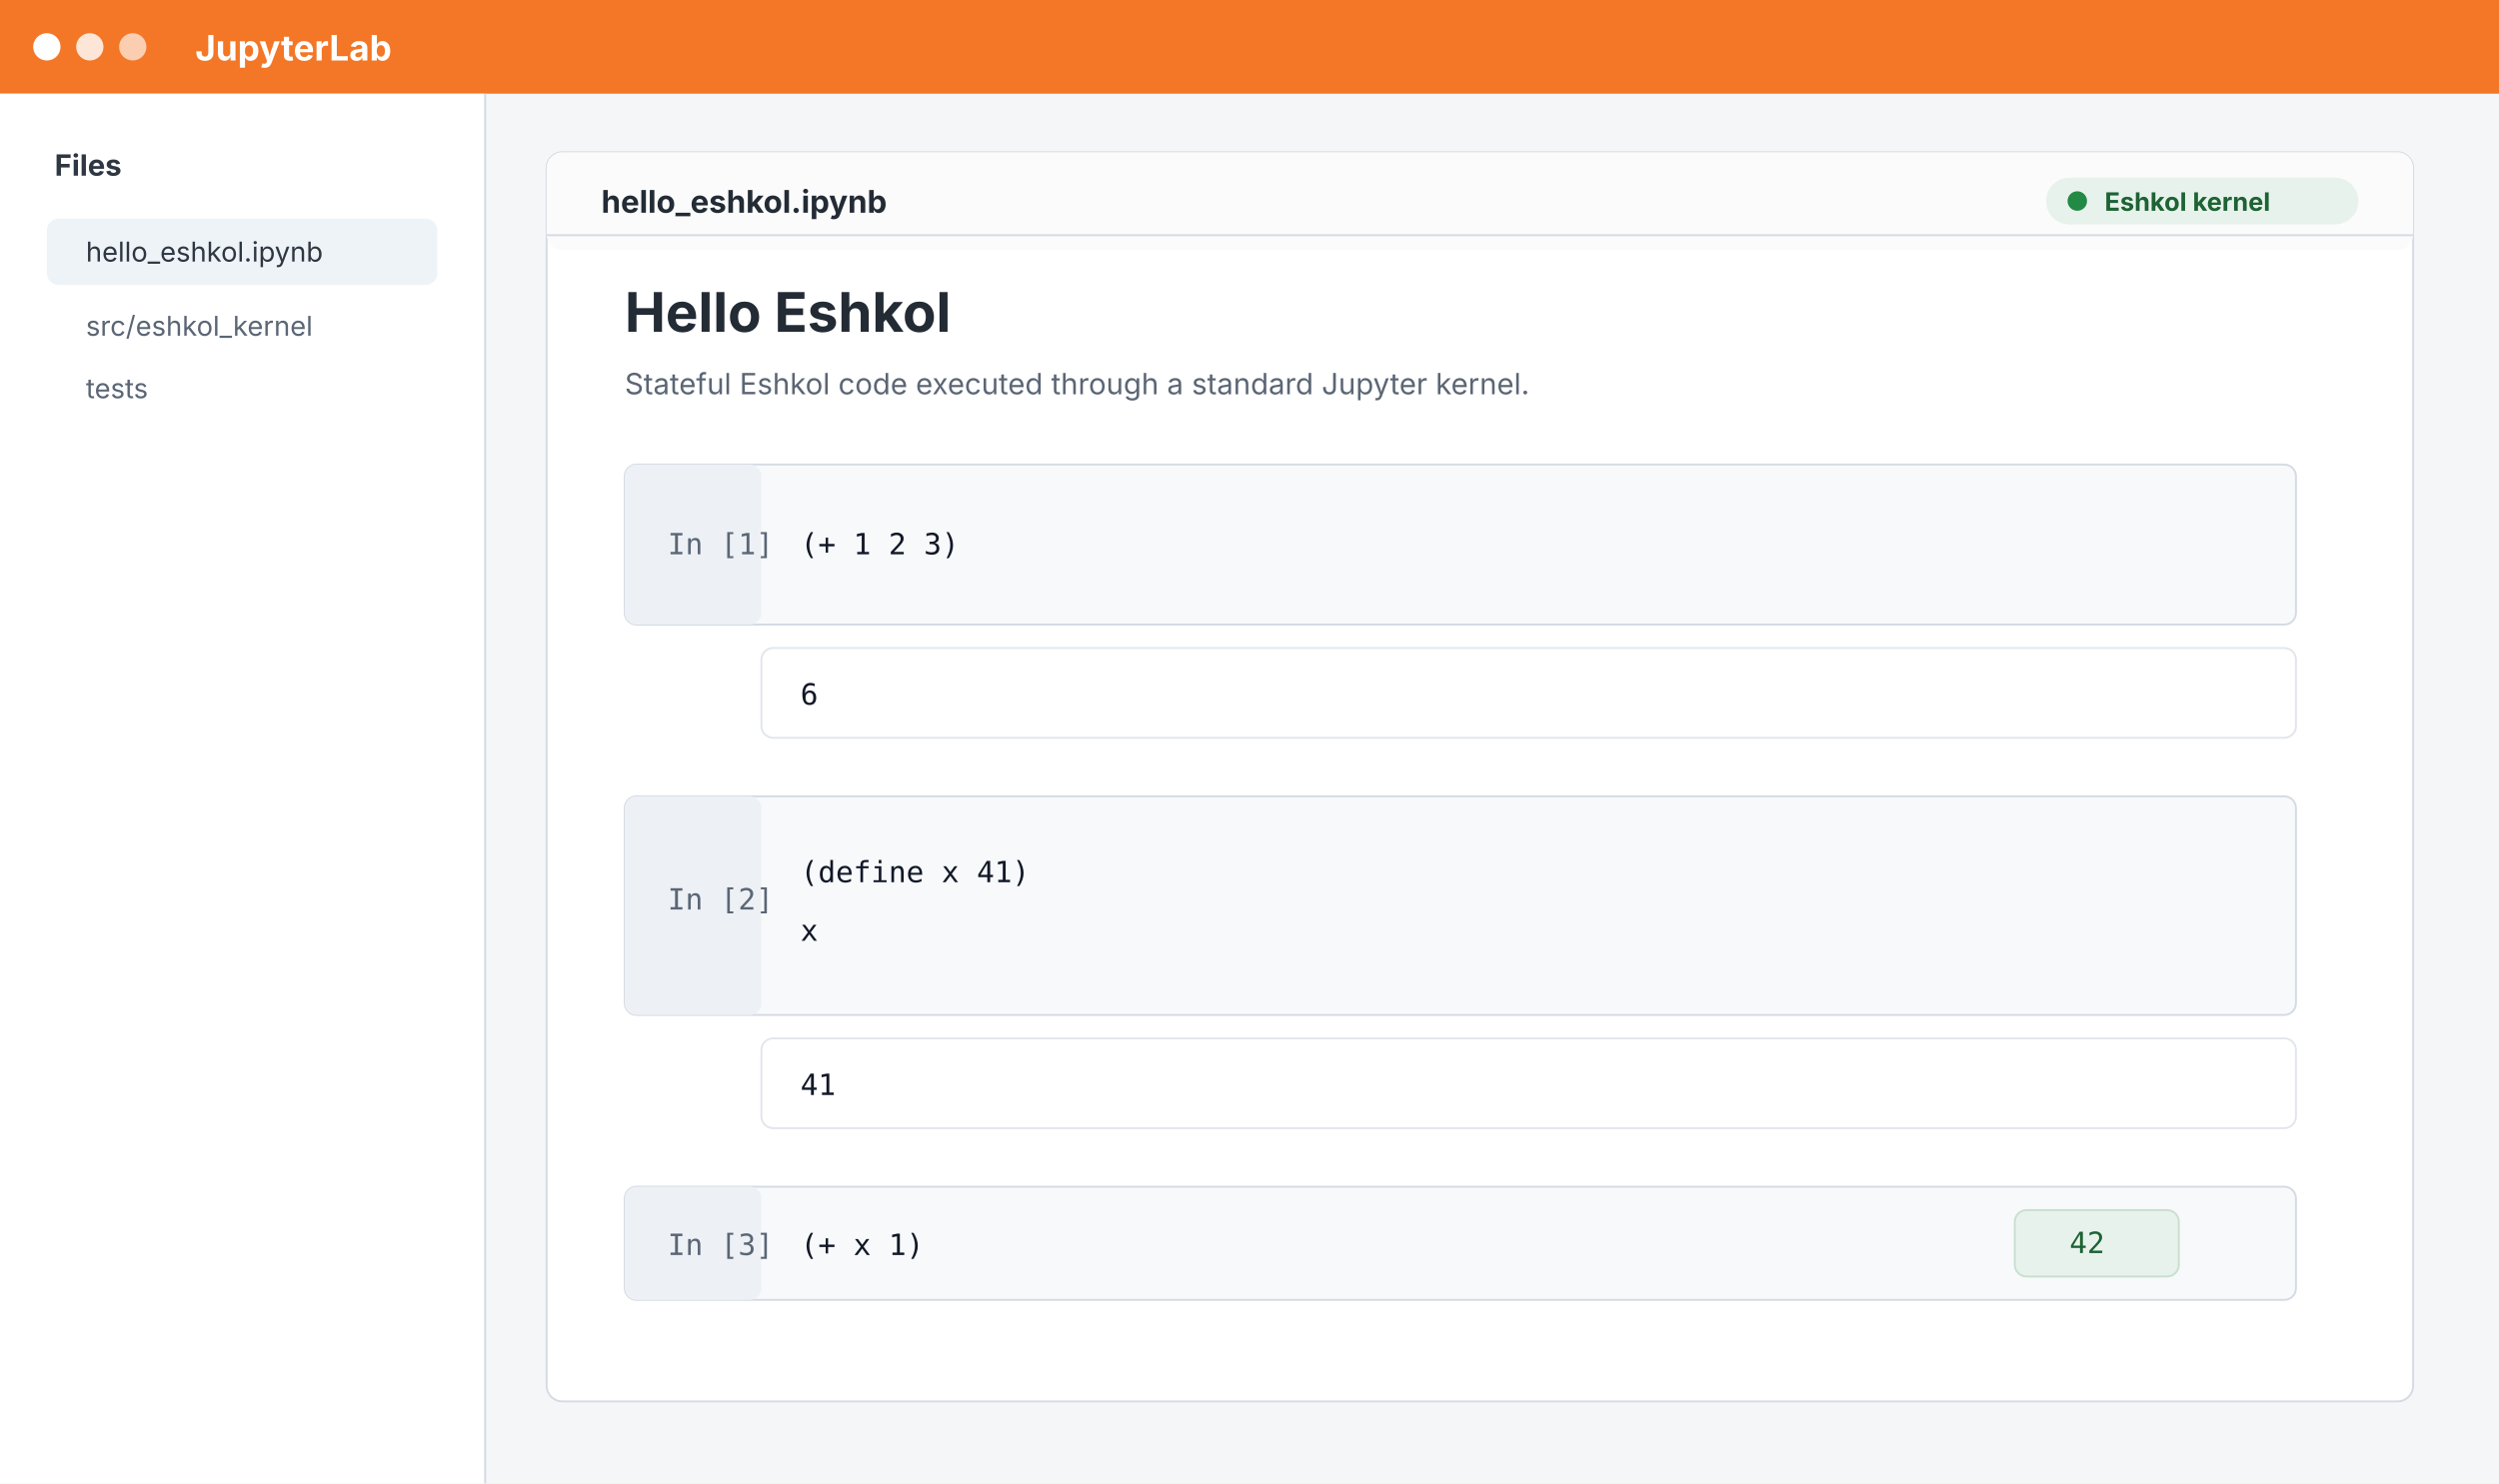
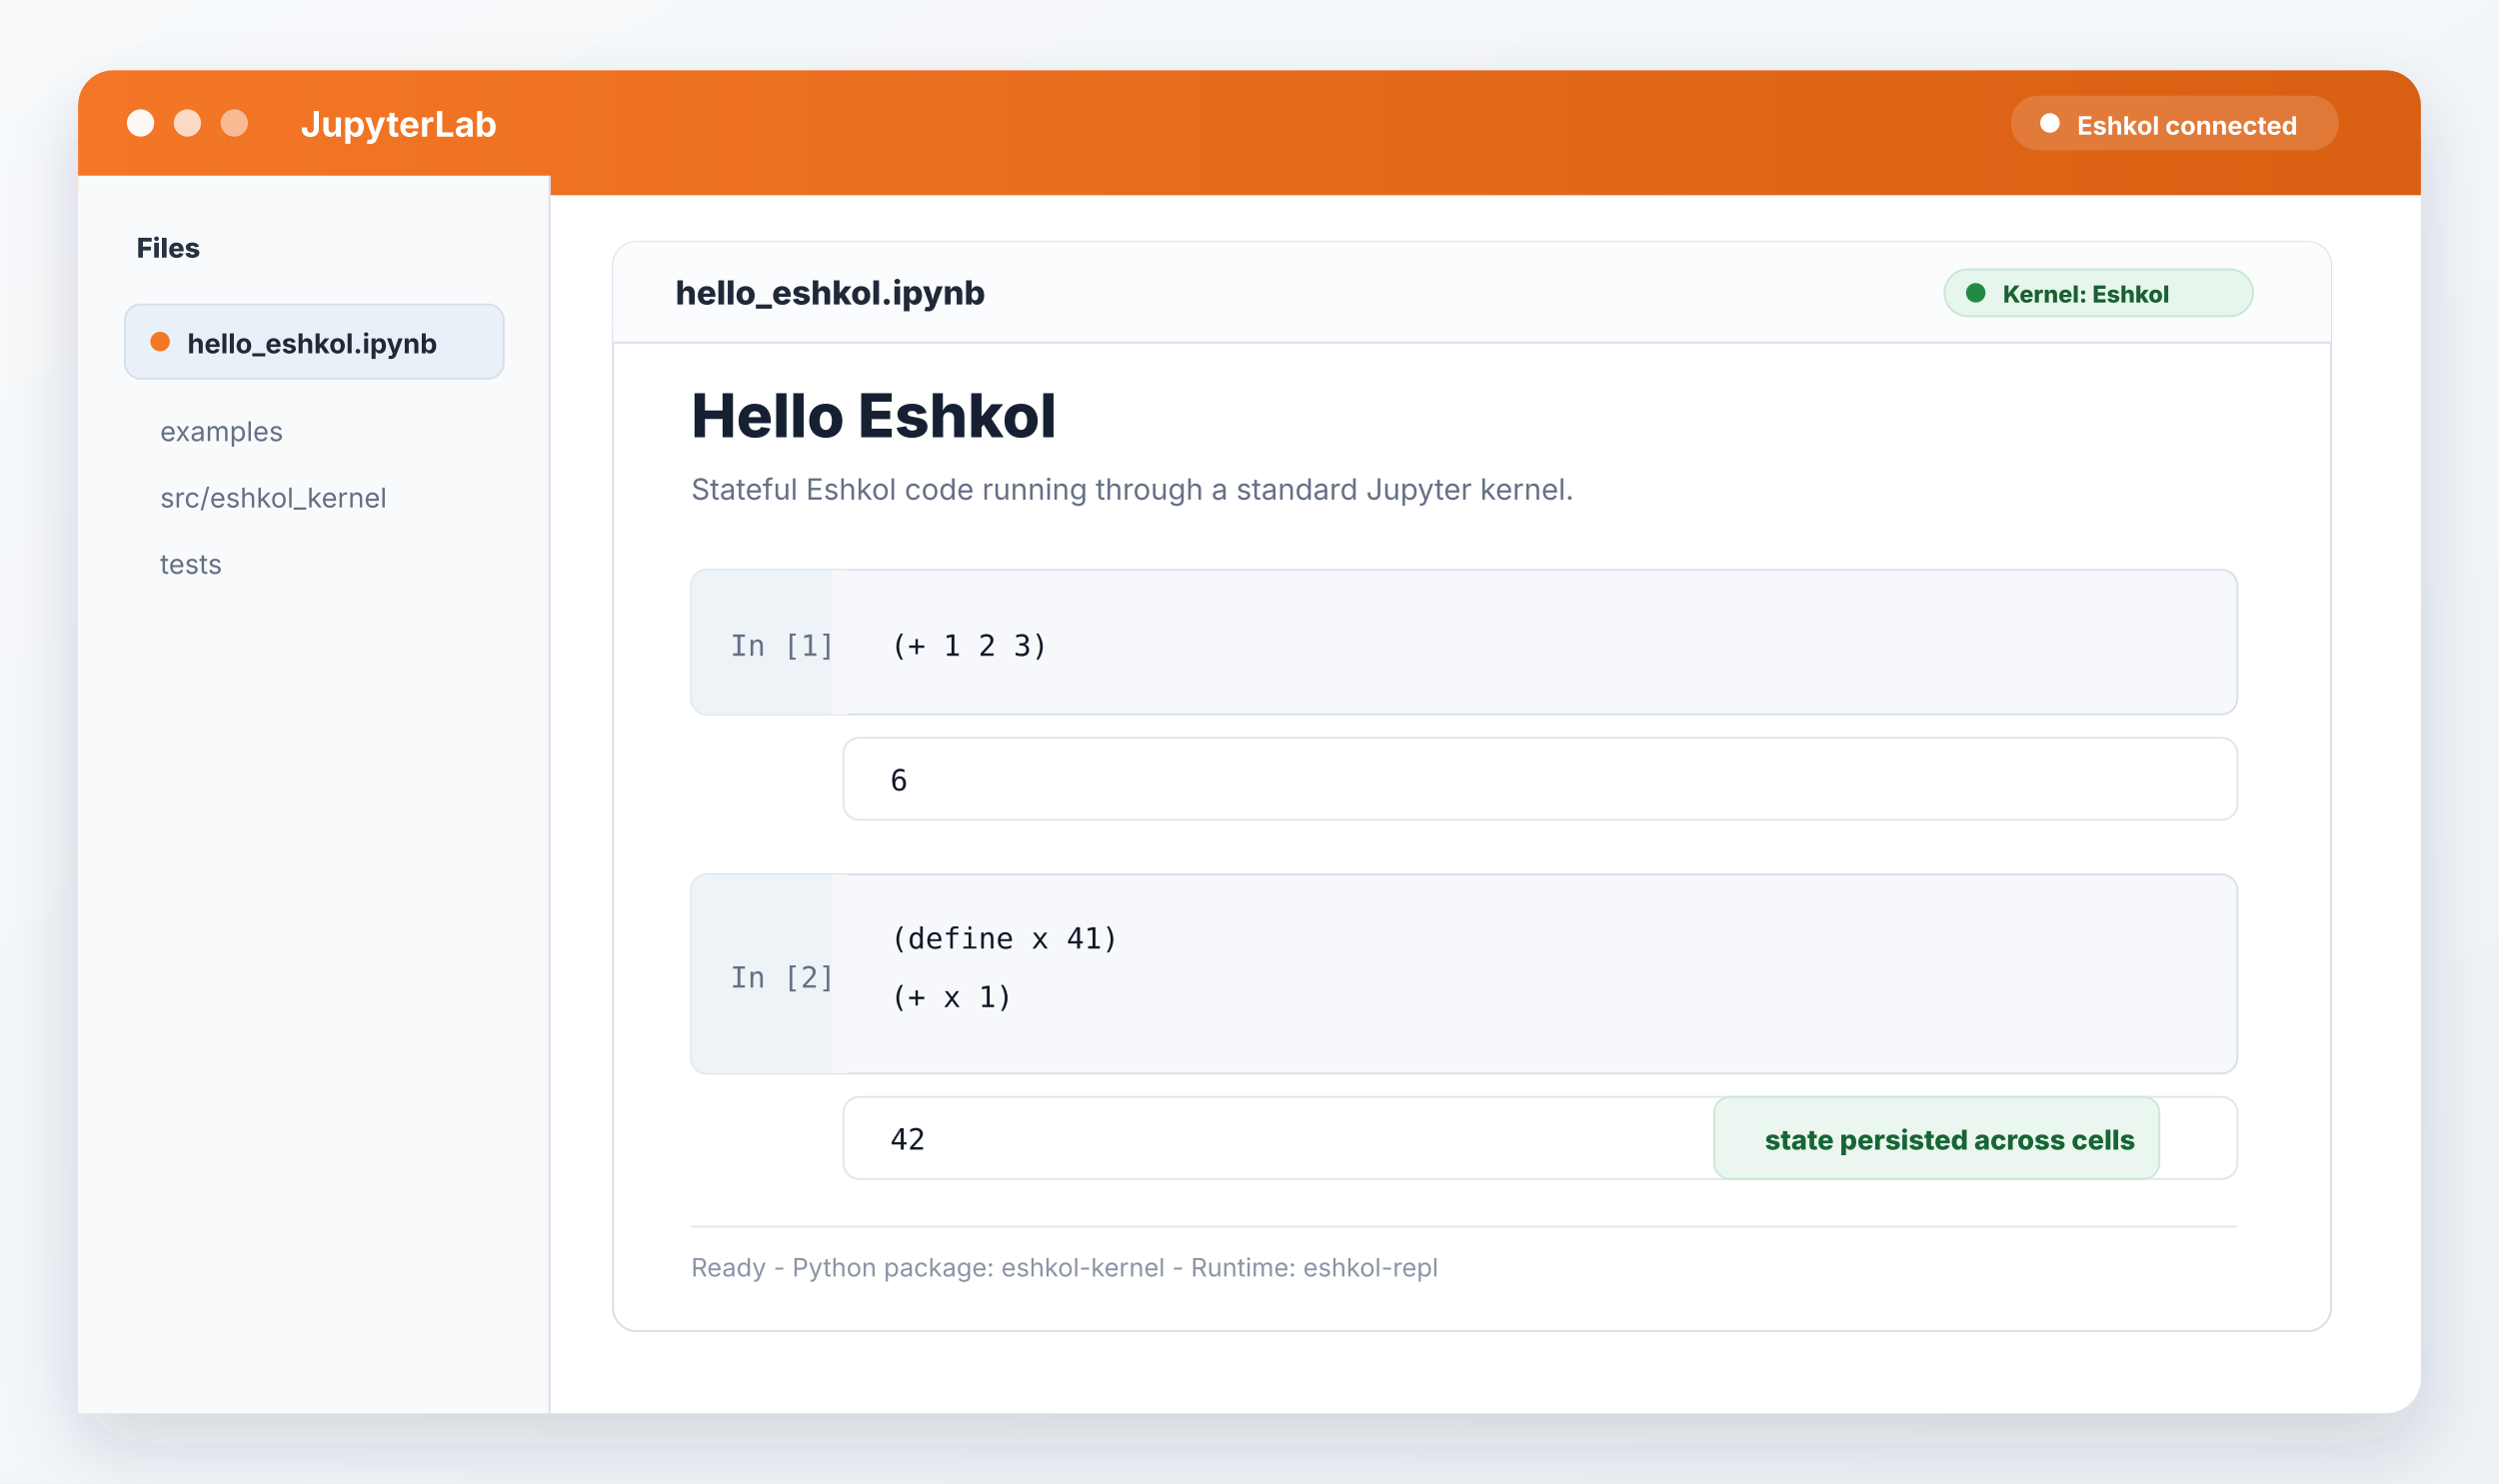
<svg xmlns="http://www.w3.org/2000/svg" width="1280" height="760" viewBox="0 0 1280 760" role="img" aria-labelledby="title desc">
-   <rect width="1280" height="760" fill="#f5f6f8" />
-   <rect x="0" y="0" width="1280" height="48" fill="#f37726" />
-   <circle cx="24" cy="24" r="7" fill="#ffffff" />
-   <circle cx="46" cy="24" r="7" fill="#ffffff" opacity="0.82" />
-   <circle cx="68" cy="24" r="7" fill="#ffffff" opacity="0.64" />
-   <text x="100" y="31" fill="#ffffff" font-family="Inter, -apple-system, BlinkMacSystemFont, Segoe UI, sans-serif" font-size="18" font-weight="650">JupyterLab</text>
-   <rect x="0" y="48" width="248" height="712" fill="#ffffff" />
-   <rect x="248" y="48" width="1" height="712" fill="#d6dae1" />
-   <text x="28" y="90" fill="#2f3742" font-family="Inter, -apple-system, BlinkMacSystemFont, Segoe UI, sans-serif" font-size="15" font-weight="650">Files</text>
-   <rect x="24" y="112" width="200" height="34" rx="6" fill="#eef3f8" />
-   <text x="44" y="134" fill="#2f3742" font-family="Inter, -apple-system, BlinkMacSystemFont, Segoe UI, sans-serif" font-size="14">hello_eshkol.ipynb</text>
-   <text x="44" y="172" fill="#5b6675" font-family="Inter, -apple-system, BlinkMacSystemFont, Segoe UI, sans-serif" font-size="14">src/eshkol_kernel</text>
-   <text x="44" y="204" fill="#5b6675" font-family="Inter, -apple-system, BlinkMacSystemFont, Segoe UI, sans-serif" font-size="14">tests</text>
-   <rect x="280" y="78" width="956" height="640" rx="8" fill="#ffffff" stroke="#d5dbe3" />
-   <rect x="280" y="78" width="956" height="50" rx="8" fill="#fbfbfc" />
-   <rect x="280" y="120" width="956" height="1" fill="#d5dbe3" />
-   <text x="308" y="109" fill="#232b35" font-family="Inter, -apple-system, BlinkMacSystemFont, Segoe UI, sans-serif" font-size="16" font-weight="650">hello_eshkol.ipynb</text>
-   <rect x="1048" y="91" width="160" height="24" rx="12" fill="#e8f2ec" />
-   <circle cx="1064" cy="103" r="5" fill="#238a45" />
-   <text x="1078" y="108" fill="#1d6334" font-family="Inter, -apple-system, BlinkMacSystemFont, Segoe UI, sans-serif" font-size="13" font-weight="650">Eshkol kernel</text>
-   <text x="320" y="170" fill="#232b35" font-family="Inter, -apple-system, BlinkMacSystemFont, Segoe UI, sans-serif" font-size="28" font-weight="720">Hello Eshkol</text>
-   <text x="320" y="202" fill="#5b6675" font-family="Inter, -apple-system, BlinkMacSystemFont, Segoe UI, sans-serif" font-size="15">Stateful Eshkol code executed through a standard Jupyter kernel.</text>
+   <defs>
+     <linearGradient id="page" x1="0" y1="0" x2="1" y2="1">
+       <stop offset="0" stop-color="#f8fafc" />
+       <stop offset="1" stop-color="#edf2f7" />
+     </linearGradient>
+     <linearGradient id="topbar" x1="0" y1="0" x2="1" y2="0">
+       <stop offset="0" stop-color="#f37726" />
+       <stop offset="1" stop-color="#d95f12" />
+     </linearGradient>
+     <filter id="shadow" x="-8%" y="-8%" width="116%" height="124%">
+       <feDropShadow dx="0" dy="16" stdDeviation="18" flood-color="#233044" flood-opacity="0.16" />
+     </filter>
+   </defs>
+   <rect width="1280" height="760" fill="url(#page)" />
+   <rect x="40" y="36" width="1200" height="688" rx="18" fill="#ffffff" filter="url(#shadow)" />
+   <rect x="40" y="36" width="1200" height="54" rx="18" fill="url(#topbar)" />
+   <path d="M40 72h1200v28H40z" fill="url(#topbar)" />
+   <circle cx="72" cy="63" r="7" fill="#fff" opacity="0.95" />
+   <circle cx="96" cy="63" r="7" fill="#fff" opacity="0.72" />
+   <circle cx="120" cy="63" r="7" fill="#fff" opacity="0.5" />
+   <text x="154" y="70" fill="#ffffff" font-family="Inter, -apple-system, BlinkMacSystemFont, Segoe UI, sans-serif" font-size="18" font-weight="700">JupyterLab</text>
+   <rect x="1030" y="49" width="168" height="28" rx="14" fill="#fff" opacity="0.16" />
+   <circle cx="1050" cy="63" r="5" fill="#ffffff" />
+   <text x="1064" y="69" fill="#ffffff" font-family="Inter, -apple-system, BlinkMacSystemFont, Segoe UI, sans-serif" font-size="13" font-weight="700">Eshkol connected</text>
+   <rect x="40" y="90" width="242" height="634" fill="#f8fafc" />
+   <rect x="281" y="90" width="1" height="634" fill="#d9dee7" />
+   <text x="70" y="132" fill="#263241" font-family="Inter, -apple-system, BlinkMacSystemFont, Segoe UI, sans-serif" font-size="14" font-weight="800">Files</text>
+   <rect x="64" y="156" width="194" height="38" rx="8" fill="#e9f0f8" stroke="#d6e0ec" />
+   <circle cx="82" cy="175" r="5" fill="#f37726" />
+   <text x="96" y="181" fill="#1f2937" font-family="Inter, -apple-system, BlinkMacSystemFont, Segoe UI, sans-serif" font-size="14" font-weight="650">hello_eshkol.ipynb</text>
+   <text x="82" y="226" fill="#647084" font-family="Inter, -apple-system, BlinkMacSystemFont, Segoe UI, sans-serif" font-size="14">examples</text>
+   <text x="82" y="260" fill="#647084" font-family="Inter, -apple-system, BlinkMacSystemFont, Segoe UI, sans-serif" font-size="14">src/eshkol_kernel</text>
+   <text x="82" y="294" fill="#647084" font-family="Inter, -apple-system, BlinkMacSystemFont, Segoe UI, sans-serif" font-size="14">tests</text>
+   <rect x="314" y="124" width="880" height="558" rx="12" fill="#ffffff" stroke="#d8dee8" />
+   <rect x="314" y="124" width="880" height="52" rx="12" fill="#fbfcfe" />
+   <path d="M314 164h880v12H314z" fill="#fbfcfe" />
+   <rect x="314" y="175" width="880" height="1" fill="#d8dee8" />
+   <text x="346" y="156" fill="#202938" font-family="Inter, -apple-system, BlinkMacSystemFont, Segoe UI, sans-serif" font-size="17" font-weight="760">hello_eshkol.ipynb</text>
+   <rect x="996" y="138" width="158" height="24" rx="12" fill="#e7f6ed" stroke="#c8e7d3" />
+   <circle cx="1012" cy="150" r="5" fill="#238a45" />
+   <text x="1026" y="155" fill="#196033" font-family="Inter, -apple-system, BlinkMacSystemFont, Segoe UI, sans-serif" font-size="12" font-weight="760">Kernel: Eshkol</text>
+   <text x="354" y="224" fill="#172033" font-family="Inter, -apple-system, BlinkMacSystemFont, Segoe UI, sans-serif" font-size="31" font-weight="800">Hello Eshkol</text>
+   <text x="354" y="256" fill="#667085" font-family="Inter, -apple-system, BlinkMacSystemFont, Segoe UI, sans-serif" font-size="15">Stateful Eshkol code running through a standard Jupyter kernel.</text>
  <g font-family="SFMono-Regular, Menlo, Consolas, monospace" font-size="15">
-     <rect x="320" y="238" width="856" height="82" rx="6" fill="#f7f9fb" stroke="#d5dbe3" />
-     <rect x="320" y="238" width="70" height="82" rx="6" fill="#edf1f6" />
-     <text x="342" y="284" fill="#5b6675">In [1]</text>
-     <text x="410" y="284" fill="#111827">(+ 1 2 3)</text>
-     <rect x="390" y="332" width="786" height="46" rx="6" fill="#ffffff" stroke="#e2e6ec" />
-     <text x="410" y="361" fill="#111827">6</text>
-     <rect x="320" y="408" width="856" height="112" rx="6" fill="#f7f9fb" stroke="#d5dbe3" />
-     <rect x="320" y="408" width="70" height="112" rx="6" fill="#edf1f6" />
-     <text x="342" y="466" fill="#5b6675">In [2]</text>
-     <text x="410" y="452" fill="#111827">(define x 41)</text>
-     <text x="410" y="482" fill="#111827">x</text>
-     <rect x="390" y="532" width="786" height="46" rx="6" fill="#ffffff" stroke="#e2e6ec" />
-     <text x="410" y="561" fill="#111827">41</text>
-     <rect x="320" y="608" width="856" height="58" rx="6" fill="#f7f9fb" stroke="#d5dbe3" />
-     <rect x="320" y="608" width="70" height="58" rx="6" fill="#edf1f6" />
-     <text x="342" y="643" fill="#5b6675">In [3]</text>
-     <text x="410" y="643" fill="#111827">(+ x 1)</text>
-     <rect x="1032" y="620" width="84" height="34" rx="6" fill="#e8f2ec" stroke="#c9dfd0" />
-     <text x="1060" y="642" fill="#1d6334">42</text>
+     <rect x="354" y="292" width="792" height="74" rx="8" fill="#f6f8fb" stroke="#d9e0ea" />
+     <rect x="354" y="292" width="78" height="74" rx="8" fill="#eef3f8" />
+     <path d="M426 292h8v74h-8z" fill="#f6f8fb" />
+     <text x="374" y="336" fill="#667085">In [1]</text>
+     <text x="456" y="336" fill="#111827">(+ 1 2 3)</text>
+     <rect x="432" y="378" width="714" height="42" rx="8" fill="#ffffff" stroke="#e0e6ef" />
+     <text x="456" y="405" fill="#111827">6</text>
+     <rect x="354" y="448" width="792" height="102" rx="8" fill="#f6f8fb" stroke="#d9e0ea" />
+     <rect x="354" y="448" width="78" height="102" rx="8" fill="#eef3f8" />
+     <path d="M426 448h8v102h-8z" fill="#f6f8fb" />
+     <text x="374" y="506" fill="#667085">In [2]</text>
+     <text x="456" y="486" fill="#111827">(define x 41)</text>
+     <text x="456" y="516" fill="#111827">(+ x 1)</text>
+     <rect x="432" y="562" width="714" height="42" rx="8" fill="#ffffff" stroke="#e0e6ef" />
+     <text x="456" y="589" fill="#111827">42</text>
  </g>
+   <rect x="878" y="562" width="228" height="42" rx="8" fill="#eaf6ef" stroke="#cbe8d4" />
+   <text x="904" y="589" fill="#176534" font-family="Inter, -apple-system, BlinkMacSystemFont, Segoe UI, sans-serif" font-size="14" font-weight="760">state persisted across cells</text>
+   <rect x="354" y="628" width="792" height="1" fill="#e1e7ef" />
+   <text x="354" y="654" fill="#8a94a6" font-family="Inter, -apple-system, BlinkMacSystemFont, Segoe UI, sans-serif" font-size="13">Ready - Python package: eshkol-kernel - Runtime: eshkol-repl</text>
</svg>
